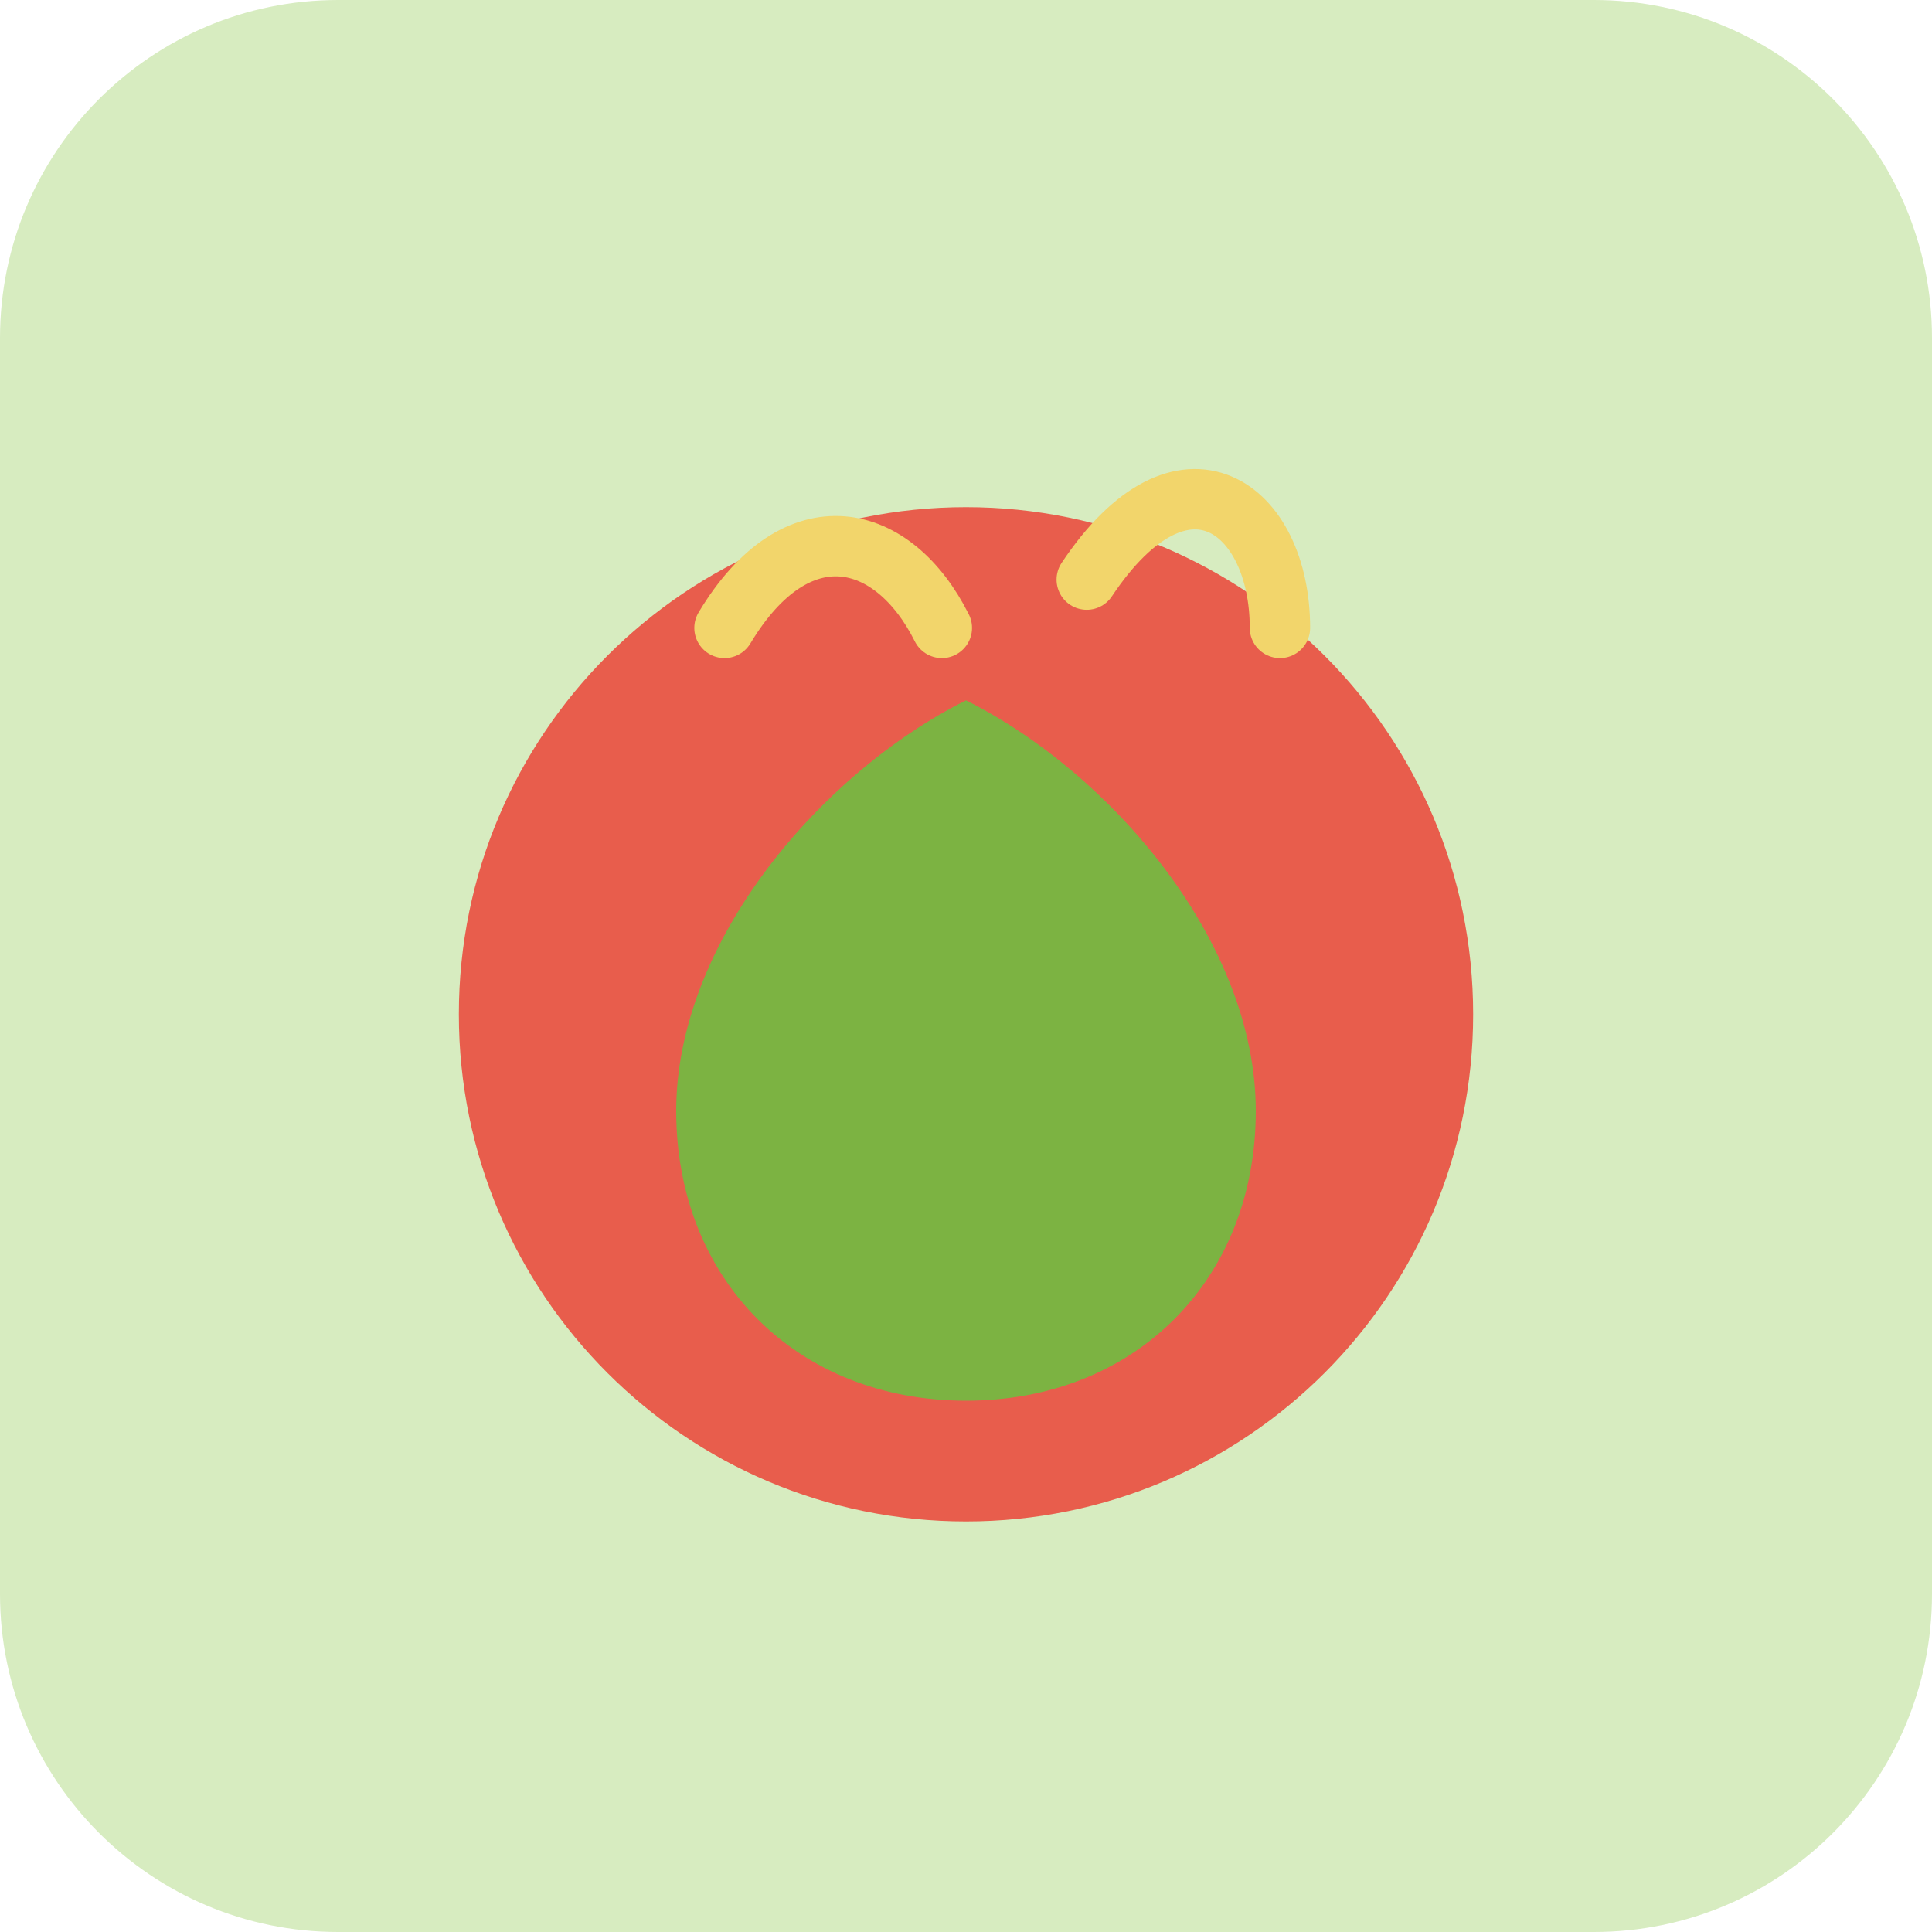
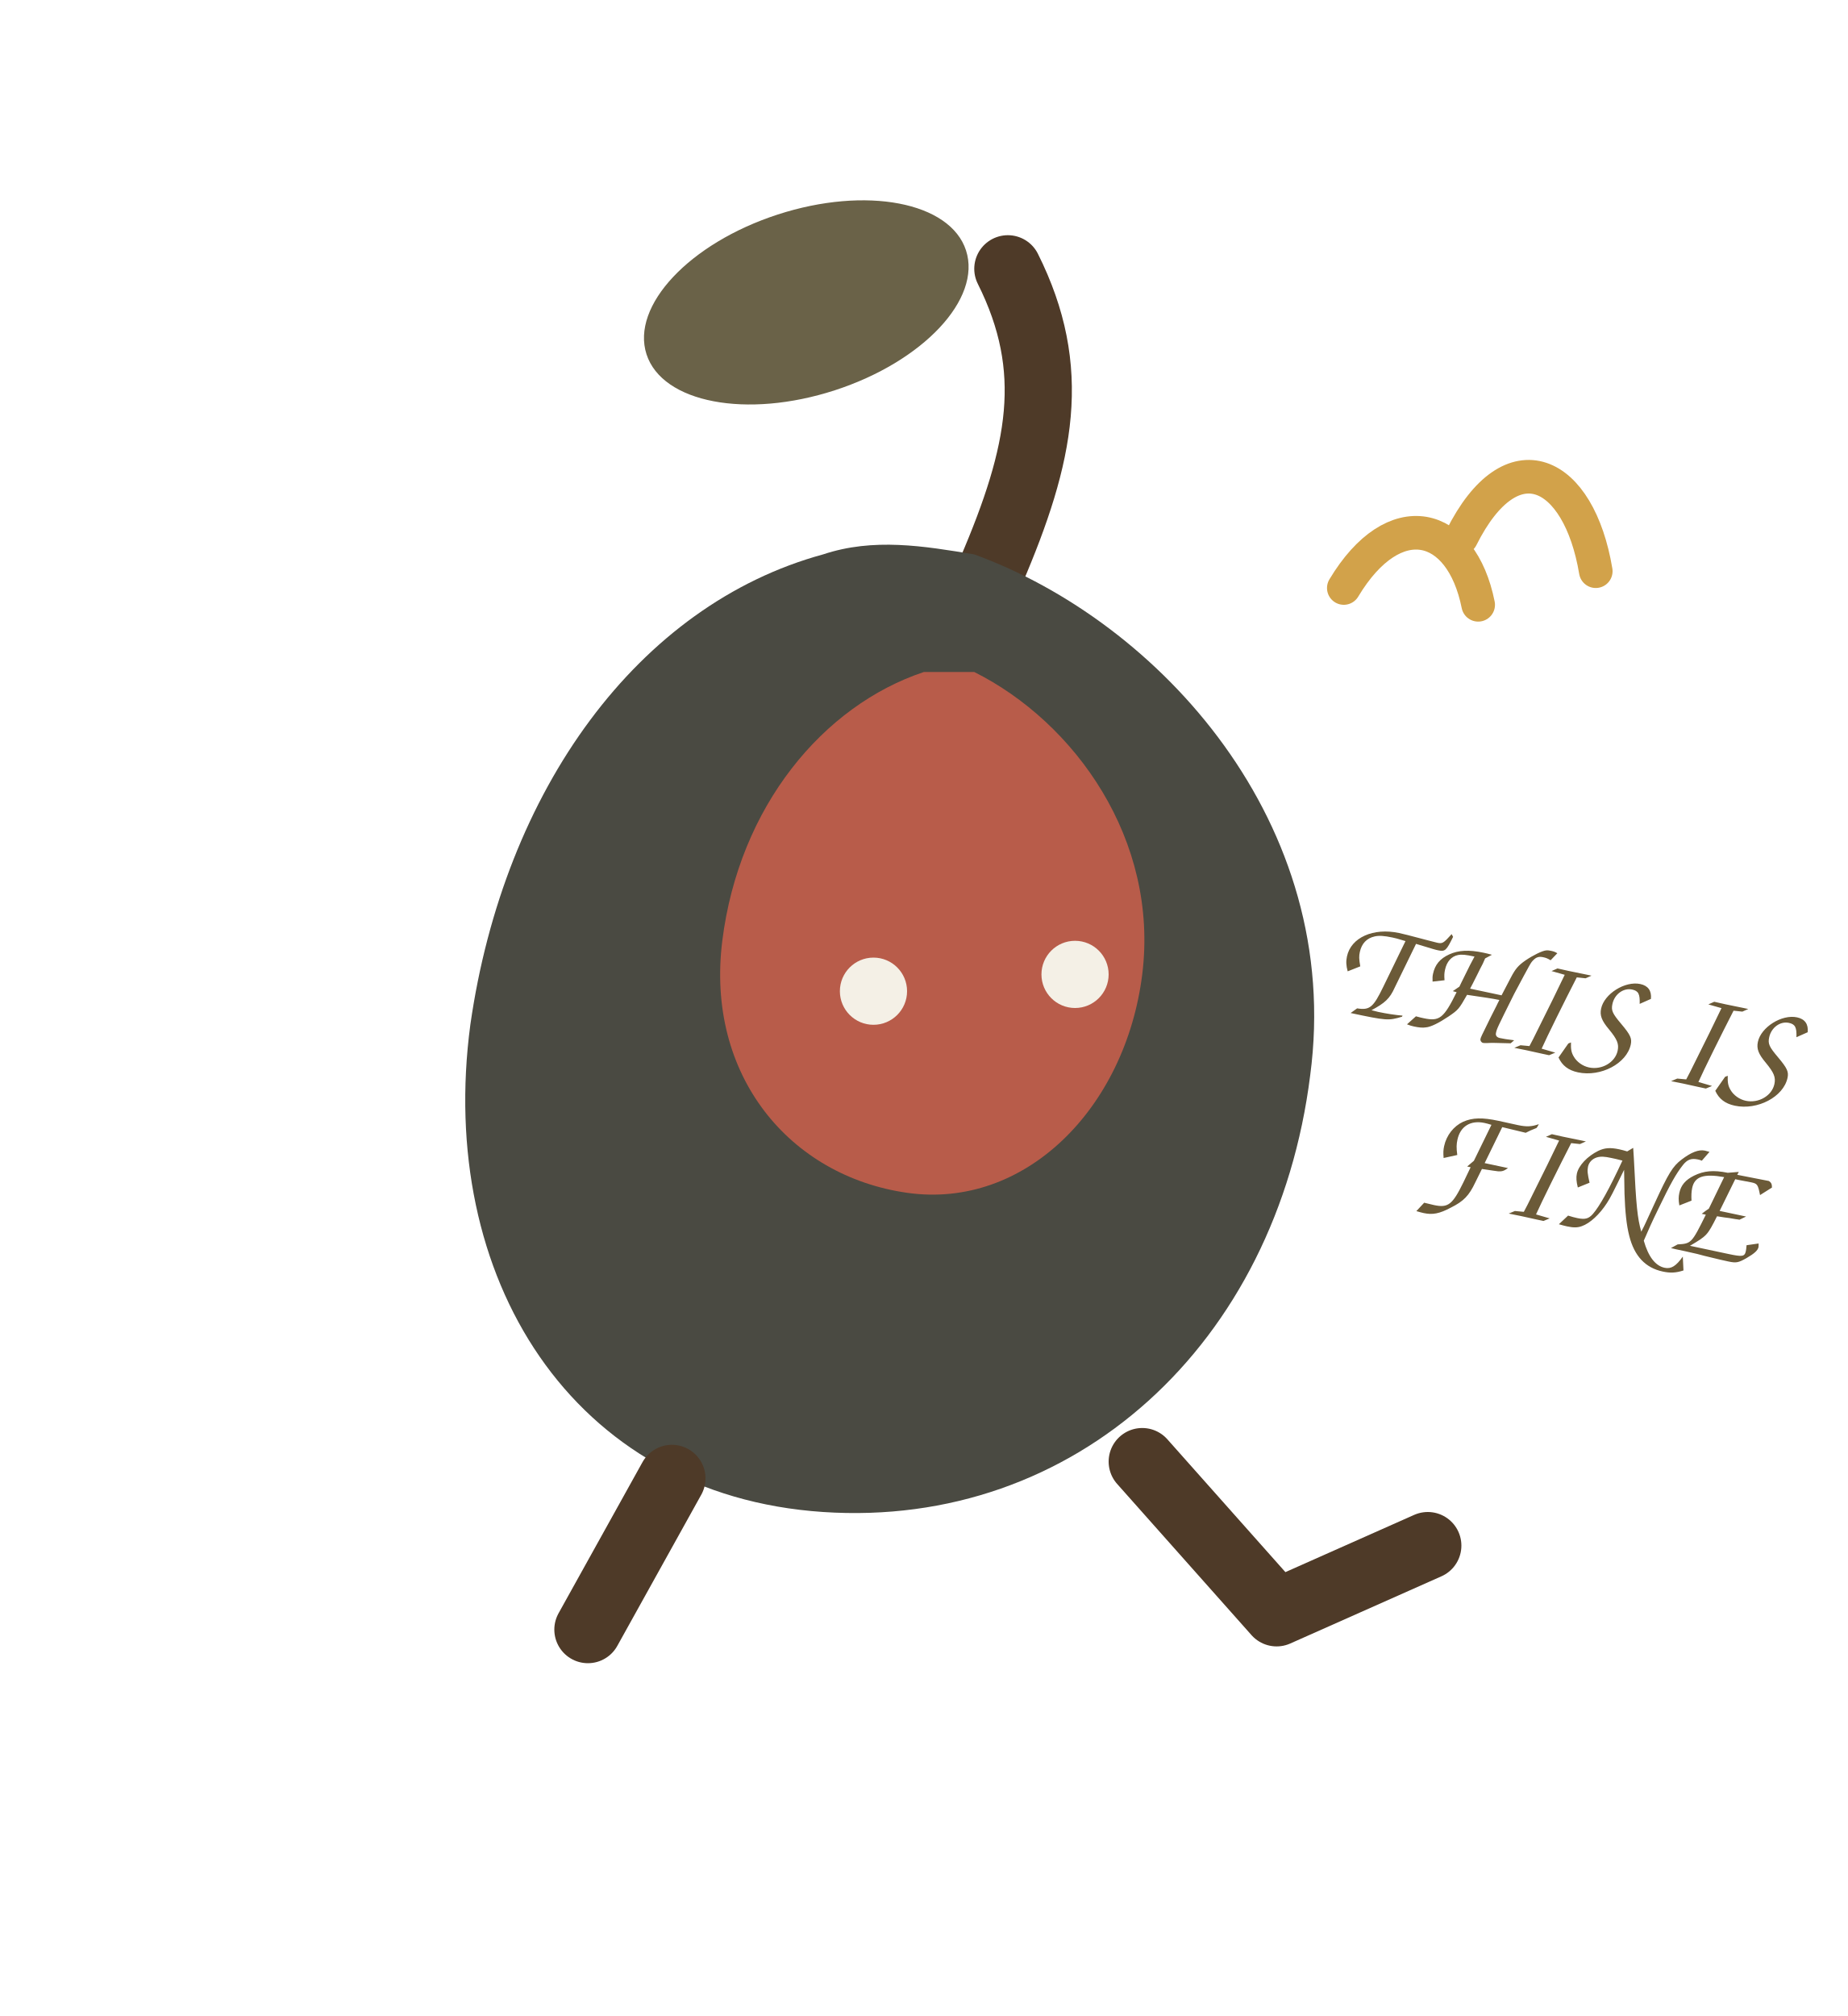
- <svg xmlns="http://www.w3.org/2000/svg" viewBox="0 0 160 160" role="img" aria-hidden="true">
-   <rect width="160" height="160" rx="28" fill="#d7ecc0" />
-   <circle cx="80" cy="84" r="42" fill="#e85d4c" />
-   <path d="M80 58c12 6 24 20 24 34 0 14-10 24-24 24s-24-10-24-24c0-14 12-28 24-34z" fill="#7cb342" />
-   <path d="M60 52c6-10 14-8 18 0M90 48c8-12 16-6 16 4" fill="none" stroke="#f2d56b" stroke-width="5" stroke-linecap="round" />
+ <svg xmlns="http://www.w3.org/2000/svg" viewBox="0 0 220 240" fill="none">
+   <ellipse cx="96" cy="36" rx="20" ry="11" transform="rotate(-18 96 36)" fill="#6A6248" />
+   <path d="M118 68c6-14 8-24 2-36" fill="none" stroke="#4E3A28" stroke-width="8" stroke-linecap="round" />
+   <path d="M116 66c22 8 44 32 40 62-4 32-28 54-58 52-30-2-46-28-42-58 4-28 20-50 42-56 6-2 12-1 18 0z" fill="#4A4A42" />
+   <path d="M116 80c12 6 22 20 20 36-2 16-14 28-28 26s-24-14-22-30c2-16 12-28 24-32z" fill="#B85C4A" />
+   <circle cx="104" cy="118" r="4" fill="#F4F0E6" />
+   <circle cx="128" cy="116" r="4" fill="#F4F0E6" />
+   <path d="M160 70c6-10 14-8 16 2M174 64c6-12 14-8 16 4" fill="none" stroke="#D2A24A" stroke-width="4" stroke-linecap="round" />
+   <path d="M80 176 L70 194" fill="none" stroke="#4E3A28" stroke-width="8" stroke-linecap="round" />
+   <path d="M136 174 L152 192 L170 184" fill="none" stroke="#4E3A28" stroke-width="8" stroke-linecap="round" stroke-linejoin="round" />
+   <text x="158" y="120" transform="rotate(12 158 120)" font-family="Marker Felt, Comic Sans MS, cursive" font-size="18" fill="#6B5A38">THIS IS</text>
+   <text x="168" y="142" transform="rotate(12 168 142)" font-family="Marker Felt, Comic Sans MS, cursive" font-size="18" fill="#6B5A38">FINE</text>
</svg>
